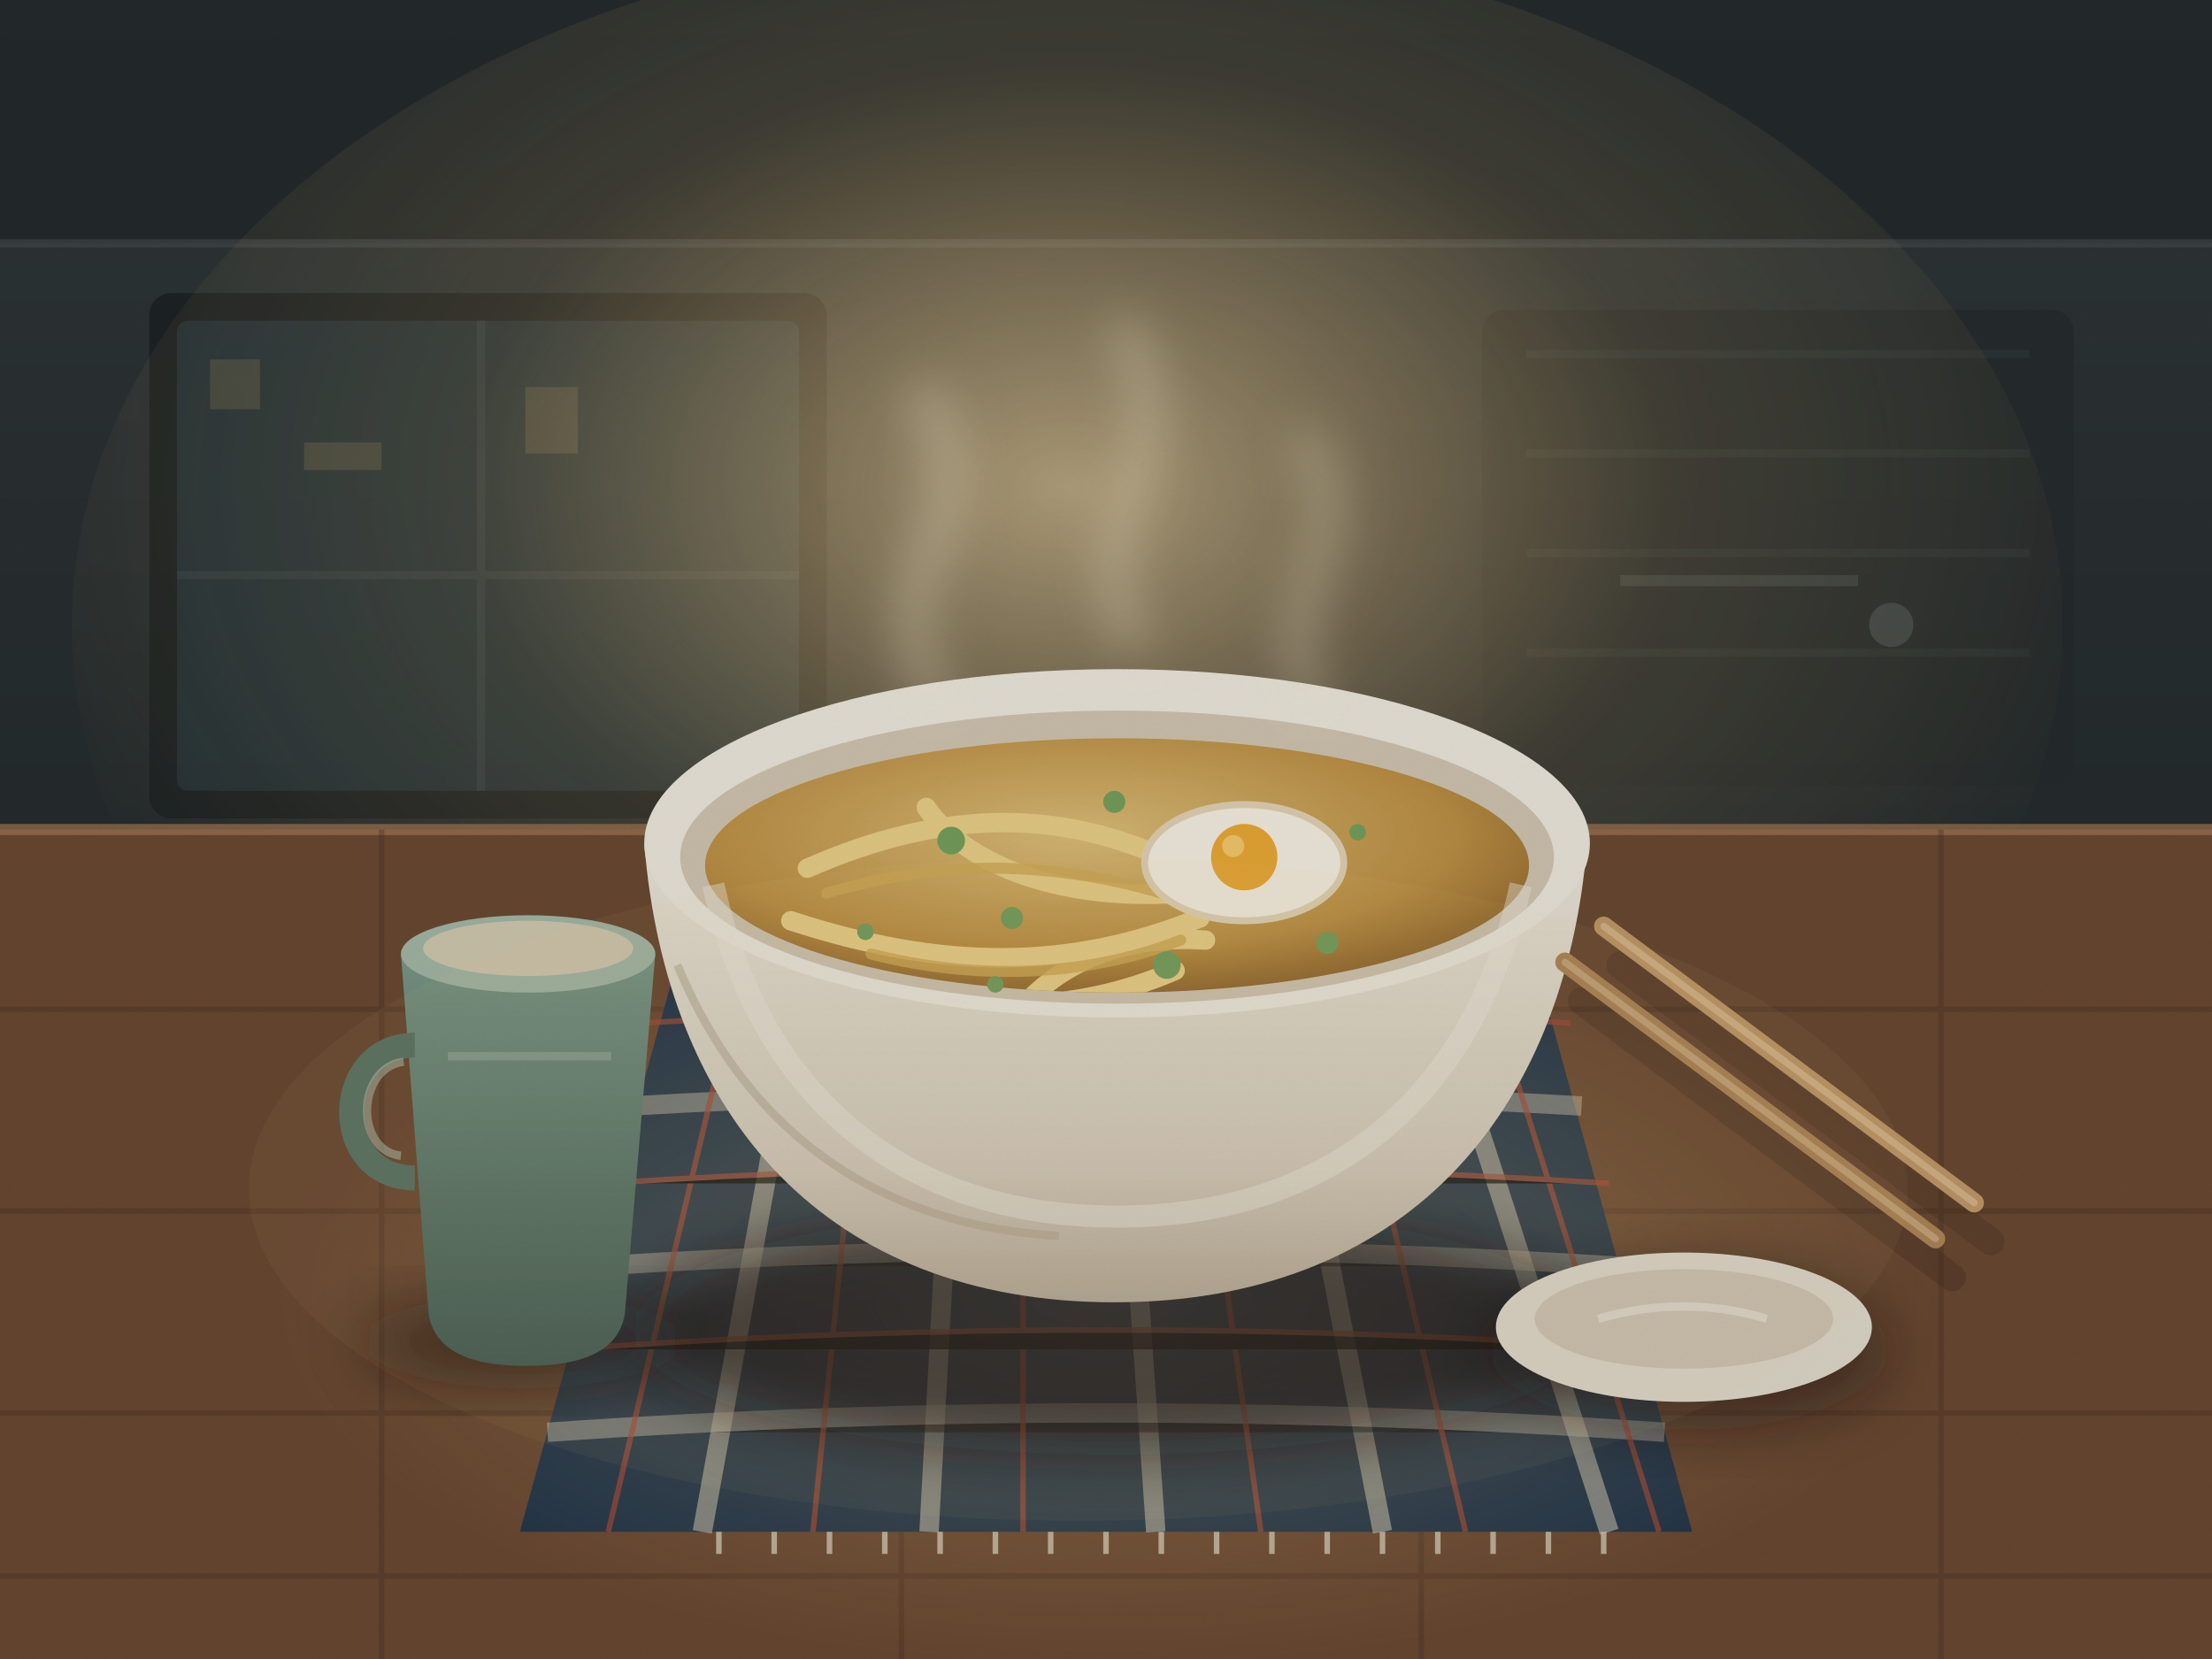
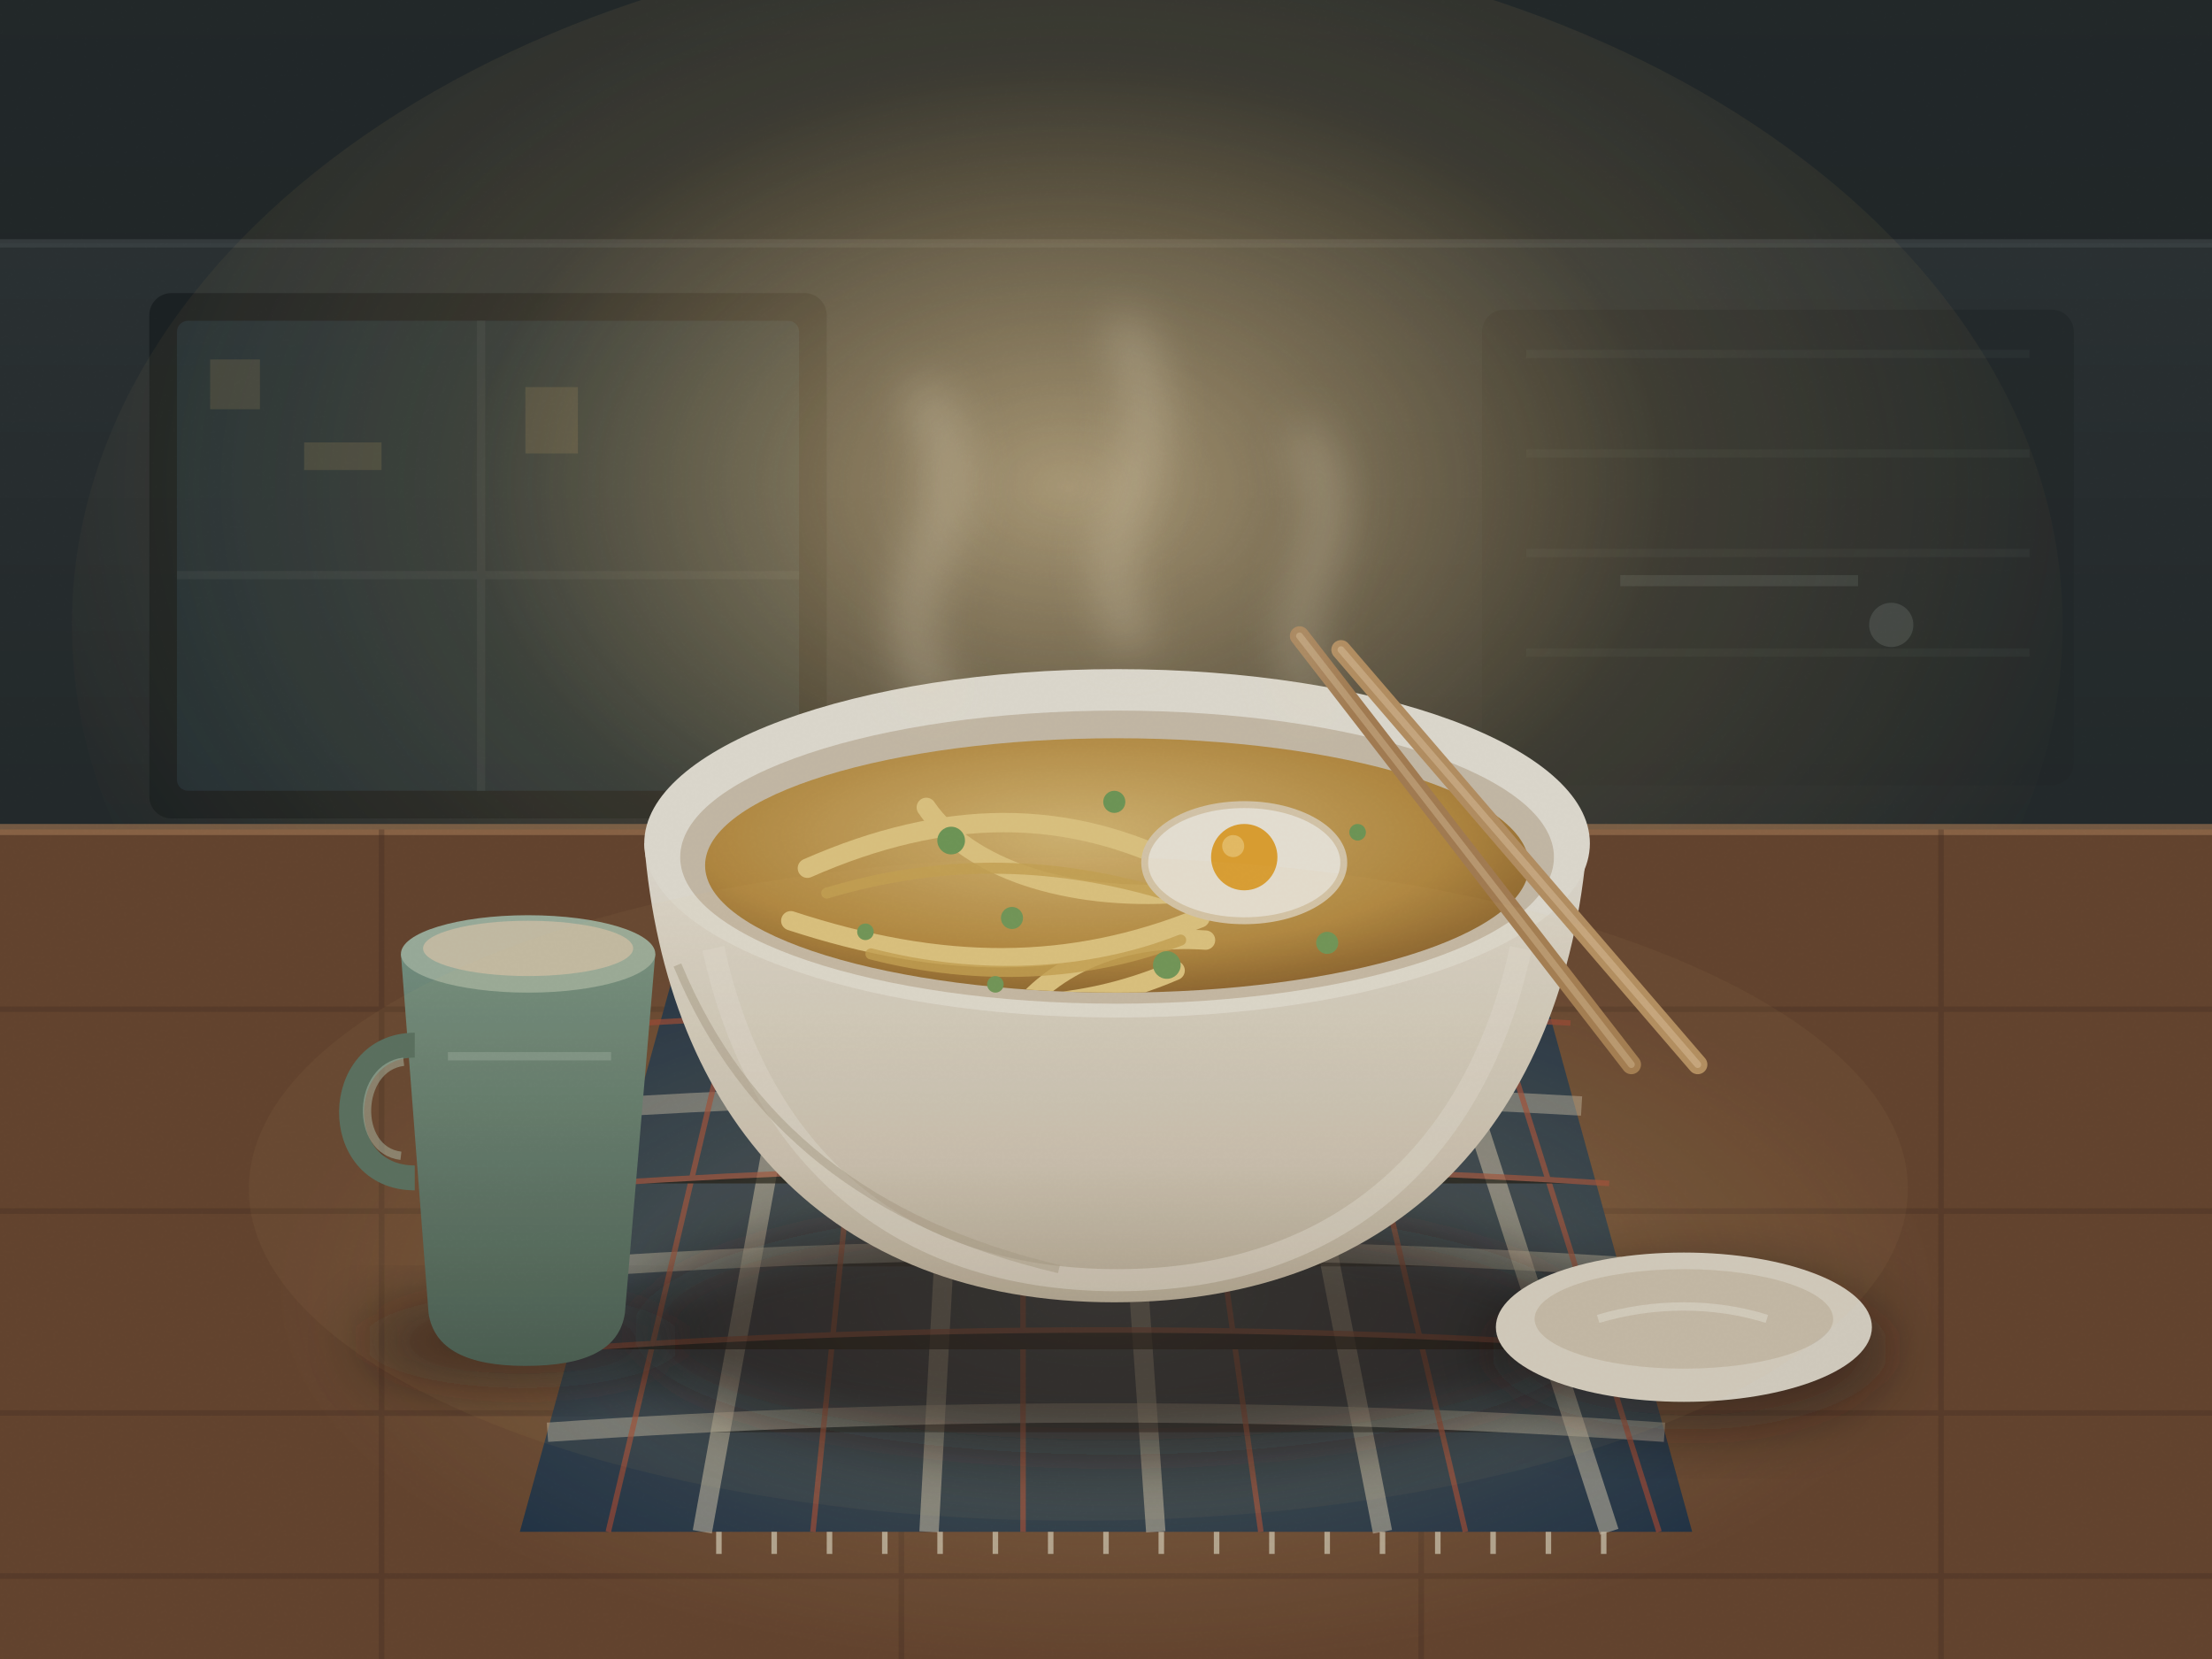
<svg xmlns="http://www.w3.org/2000/svg" viewBox="0 0 800 600" width="800" height="600" role="img" aria-labelledby="title desc">
  <defs>
    <linearGradient id="bg" x1="0" y1="0" x2="0" y2="1">
      <stop offset="0" stop-color="#31383A" />
      <stop offset=".6" stop-color="#24292B" />
      <stop offset="1" stop-color="#171B1C" />
    </linearGradient>
    <linearGradient id="counter" x1="0" y1="0" x2="0" y2="1">
      <stop offset="0" stop-color="#6A5A4B" />
      <stop offset="1" stop-color="#3B3028" />
    </linearGradient>
    <radialGradient id="lamp" cx="50%" cy="40%" r="55%">
      <stop offset="0" stop-color="#FFE0A7" stop-opacity=".85" />
      <stop offset=".55" stop-color="#FFC978" stop-opacity=".18" />
      <stop offset="1" stop-color="#FFC978" stop-opacity="0" />
    </radialGradient>
    <radialGradient id="spot" cx="50%" cy="42%" r="58%">
      <stop offset="0" stop-color="#FFDF9E" stop-opacity=".55" />
      <stop offset=".55" stop-color="#FFC876" stop-opacity=".2" />
      <stop offset="1" stop-color="#FFC876" stop-opacity="0" />
    </radialGradient>
    <radialGradient id="broth" cx="45%" cy="38%" r="70%">
      <stop offset="0" stop-color="#E5C47C" />
      <stop offset=".65" stop-color="#C39445" />
      <stop offset="1" stop-color="#8A5E2A" />
    </radialGradient>
    <linearGradient id="bowl" x1="0" y1="0" x2="0" y2="1">
      <stop offset="0" stop-color="#F4EEE1" />
      <stop offset=".7" stop-color="#DCD1C0" />
      <stop offset="1" stop-color="#BDB09C" />
    </linearGradient>
    <linearGradient id="mug" x1="0" y1="0" x2="0" y2="1">
      <stop offset="0" stop-color="#7E9B8A" />
      <stop offset="1" stop-color="#4B6257" />
    </linearGradient>
    <filter id="soft" x="-30%" y="-30%" width="160%" height="160%">
      <feGaussianBlur stdDeviation="11" />
    </filter>
    <filter id="steam" x="-40%" y="-40%" width="180%" height="180%">
      <feGaussianBlur stdDeviation="8" />
    </filter>
    <filter id="grain">
      <feTurbulence type="fractalNoise" baseFrequency=".9" numOctaves="3" stitchTiles="stitch" />
      <feColorMatrix type="saturate" values="0" />
      <feComponentTransfer>
        <feFuncA type="linear" slope=".18" />
      </feComponentTransfer>
    </filter>
    <clipPath id="brothClip">
      <ellipse cx="404" cy="313" rx="149" ry="46" />
    </clipPath>
    <linearGradient id="wallNight" x1="0" y1="0" x2="0" y2="1">
      <stop offset="0" stop-color="#B9A68C" />
      <stop offset="1" stop-color="#8A7762" />
    </linearGradient>
    <linearGradient id="cityNight" x1="0" y1="0" x2="0" y2="1">
      <stop offset="0" stop-color="#0F1A28" />
      <stop offset=".72" stop-color="#2B3446" />
      <stop offset="1" stop-color="#4A4A55" />
    </linearGradient>
    <linearGradient id="clothGreenNight" x1="0" y1="0" x2="0" y2="1">
      <stop offset="0" stop-color="#4F6247" />
      <stop offset="1" stop-color="#3B4C36" />
    </linearGradient>
    <linearGradient id="floorWoodNight" x1="0" y1="0" x2="0" y2="1">
      <stop offset="0" stop-color="#6A4832" />
      <stop offset="1" stop-color="#4A3022" />
    </linearGradient>
    <linearGradient id="lightCone" x1="0" y1="0" x2="0" y2="1">
      <stop offset="0" stop-color="#FFF4D6" stop-opacity=".2" />
      <stop offset=".65" stop-color="#FFE7B0" stop-opacity=".13" />
      <stop offset="1" stop-color="#FFE7B0" stop-opacity=".02" />
    </linearGradient>
    <radialGradient id="lightPool" cx="50%" cy="50%" r="50%">
      <stop offset="0" stop-color="#FFF1C8" stop-opacity=".5" />
      <stop offset=".55" stop-color="#FFDD9A" stop-opacity=".22" />
      <stop offset="1" stop-color="#FFDD9A" stop-opacity="0" />
    </radialGradient>
    <clipPath id="tableClip">
      <path d="M80 285H720L900 548H-100Z" />
    </clipPath>
    <clipPath id="sideWindowClip">
      <path d="M30 82L148 106V206L30 230Z" />
    </clipPath>
  </defs>
  <rect width="800" height="600" fill="url(#bg)" />
  <g opacity=".72">
    <rect x="0" y="0" width="800" height="88" fill="#202527" />
    <path d="M0 88h800" stroke="#51595A" stroke-width="3" opacity=".6" />
    <rect x="54" y="106" width="245" height="190" rx="8" fill="#181D1F" />
    <rect x="64" y="116" width="225" height="170" rx="4" fill="#23333A" />
    <path d="M64 208h225M174 116v170" stroke="#39474C" stroke-width="3" opacity=".7" />
    <g fill="#F0C778" opacity=".2">
      <rect x="76" y="130" width="18" height="18" />
      <rect x="110" y="160" width="28" height="10" />
      <rect x="190" y="140" width="19" height="24" />
    </g>
    <rect x="536" y="112" width="214" height="172" rx="8" fill="#242A2B" />
    <path d="M552 128h182M552 164h182M552 200h182M552 236h182" stroke="#393F40" stroke-width="3" opacity=".48" />
    <circle cx="684" cy="226" r="8" fill="#7D8989" opacity=".4" />
    <path d="M586 210h86" stroke="#515A5A" stroke-width="4" opacity=".6" />
  </g>
  <ellipse cx="386" cy="226" rx="360" ry="250" fill="url(#lamp)" opacity=".8" />
  <path d="M0 300h800v300H0z" fill="#6E4A32" />
  <path d="M0 300h800" stroke="#A87A56" stroke-width="4" opacity=".7" />
  <g stroke="#4A3021" stroke-width="2" opacity=".35">
    <path d="M0 365h800M0 438h800M0 511h800M0 570h800" />
    <path d="M138 300v300M326 300v300M514 300v300M702 300v300" />
  </g>
  <path d="M258 300Q400 294 542 300L612 554H188Z" fill="#24364A" />
  <g stroke="#D9CEB8" stroke-width="7" opacity=".55">
    <path d="M300 300L254 554" />
    <path d="M350 298L336 554" />
    <path d="M400 297L418 554" />
    <path d="M450 298L500 554" />
    <path d="M500 300L582 554" />
  </g>
  <g stroke="#D9CEB8" stroke-width="7" opacity=".45">
    <path d="M240 344Q400 336 560 344" />
    <path d="M228 400Q400 390 572 400" />
    <path d="M214 458Q400 446 586 458" />
    <path d="M198 518Q400 504 602 518" />
  </g>
  <g stroke="#A54835" stroke-width="2" opacity=".7">
    <path d="M280 300L220 554M320 299L294 554M370 297L370 554M420 297L456 554M470 299L530 554M520 300L600 554" />
    <path d="M232 370Q400 360 568 370M218 428Q400 416 582 428M204 488Q400 474 596 488" />
  </g>
  <g stroke="#D9CEB8" stroke-width="2" opacity=".8">
    <path d="M260 554v8M280 554v8M300 554v8M320 554v8M340 554v8M360 554v8M380 554v8M400 554v8M420 554v8M440 554v8M460 554v8M480 554v8M500 554v8M520 554v8M540 554v8M560 554v8M580 554v8" />
  </g>
  <ellipse cx="400" cy="468" rx="300" ry="135" fill="url(#lightPool)" opacity=".55" />
  <ellipse cx="403" cy="481" rx="174" ry="45" fill="#120D0A" opacity=".62" filter="url(#soft)" />
  <g>
    <path d="M233 305h341c-8 99-67 166-171 166-104 0-162-67-170-166z" fill="url(#bowl)" />
    <ellipse cx="404" cy="305" rx="171" ry="63" fill="#F5EFE3" />
    <ellipse cx="404" cy="310" rx="158" ry="53" fill="#D9CBB6" />
    <ellipse cx="404" cy="313" rx="149" ry="46" fill="url(#broth)" />
-     <path d="M258 320c16 74 66 120 146 120 80 0 130-46 146-120" fill="none" stroke="#F6F0E5" stroke-width="8" opacity=".45" />
-     <path d="M245 349c24 58 70 94 138 98" fill="none" stroke="#B5A892" stroke-width="3" opacity=".5" />
+     <path d="M258 343 c16 74 66 120 146 120 80 0 130-46 146-120" fill="none" stroke="#F6F0E5" stroke-width="8" opacity=".45" />
+     <path d="M245 349 c24 58 70 94 138 110" fill="none" stroke="#B5A892" stroke-width="3" opacity=".5" />
    <g clip-path="url(#brothClip)">
      <g fill="none" stroke="#F2D58B" stroke-width="7" stroke-linecap="round">
        <path d="M292 314c50-22 94-22 137 0" />
-         <path d="M286 333c55 18 101 18 148-1" />
+         <path d="M286 333 c55 18 101 18 148-1" />
        <path d="M306 353c43 14 82 14 119-2" />
        <path d="M335 292c15 22 51 34 92 31" />
        <path d="M366 369c15-21 41-31 70-29" />
      </g>
      <g fill="none" stroke="#D7AF58" stroke-width="4" stroke-linecap="round" opacity=".8">
        <path d="M299 323c40-12 80-12 121 0" />
        <path d="M315 345c39 10 79 8 112-5" />
      </g>
      <g>
        <ellipse cx="450" cy="312" rx="36" ry="21" fill="#FFF7E8" />
        <ellipse cx="450" cy="312" rx="36" ry="21" fill="none" stroke="#EBD9BA" stroke-width="2.5" />
        <circle cx="450" cy="310" r="12" fill="#F2AE35" />
        <circle cx="446" cy="306" r="4" fill="#FFD174" opacity=".9" />
      </g>
    </g>
    <g fill="#79A45E">
      <circle cx="344" cy="304" r="5" />
      <circle cx="366" cy="332" r="4" />
      <circle cx="403" cy="290" r="4" />
      <circle cx="422" cy="349" r="5" />
      <circle cx="480" cy="341" r="4" />
      <circle cx="360" cy="356" r="3" />
      <circle cx="491" cy="301" r="3" />
      <circle cx="313" cy="337" r="3" />
    </g>
-     <path d="M572 362L706 462" fill="none" stroke="#120D0A" stroke-width="10" opacity=".16" stroke-linecap="round" />
-     <path d="M586 349L720 449" fill="none" stroke="#120D0A" stroke-width="10" opacity=".13" stroke-linecap="round" />
-     <g stroke-linecap="round">
-       <path d="M566 348L700 448" stroke="#B48859" stroke-width="7" />
-       <path d="M580 335L714 435" stroke="#C69C6A" stroke-width="7" />
-       <path d="M566 348L700 448" stroke="#E2C297" stroke-width="2.5" opacity=".55" />
-       <path d="M580 335L714 435" stroke="#EED0A6" stroke-width="2.5" opacity=".55" />
+     <g transform="translate(-100,-75)">
+       <g stroke-linecap="round">
+         <path d="M570 305L690 460" stroke="#B48859" stroke-width="7" />
+         <path d="M585 310L714 460" stroke="#C69C6A" stroke-width="7" />
+         <path d="M570 305L690 460" stroke="#E2C297" stroke-width="2.5" opacity=".55" />
+         <path d="M585 310L714 460" stroke="#EED0A6" stroke-width="2.5" opacity=".55" />
+       </g>
    </g>
  </g>
  <g fill="none" stroke="#FFF1D3" stroke-linecap="round" opacity=".34" filter="url(#steam)">
    <path d="M338 250c-26-44 24-59-3-105" stroke-width="13" />
    <path d="M409 230c-21-42 22-61-2-110" stroke-width="12" />
    <path d="M474 252c-17-37 20-52-1-92" stroke-width="11" />
  </g>
  <g transform="translate(846 0) scale(-1 1)">
    <ellipse cx="657" cy="485" rx="58" ry="17" fill="#120D0A" opacity=".55" filter="url(#soft)" />
    <path d="M609 345h92l-10 130c-2 13-14 19-35 19-22 0-34-6-36-19z" fill="url(#mug)" />
    <ellipse cx="655" cy="345" rx="46" ry="14" fill="#A9BCA9" />
    <ellipse cx="655" cy="343" rx="38" ry="10" fill="#DDD0B5" opacity=".9" />
    <path d="M696 378c30 0 31 48 0 48" fill="none" stroke="#5D7767" stroke-width="9" />
    <path d="M700 384c17 2 18 32 1 34" fill="none" stroke="#BED0BE" stroke-width="3" opacity=".5" />
    <path d="M625 382h59" stroke="#D6E1D5" stroke-width="3" opacity=".25" />
  </g>
  <g transform="translate(430 0)">
    <ellipse cx="181" cy="488" rx="72" ry="29" fill="#120D0A" opacity=".5" filter="url(#soft)" />
    <ellipse cx="179" cy="480" rx="68" ry="27" fill="#E8E0D2" />
    <ellipse cx="179" cy="477" rx="54" ry="18" fill="#CBBBA5" opacity=".55" />
    <path d="M148 477c20-6 42-6 61 0" fill="none" stroke="#F5EFE3" stroke-width="3" opacity=".6" />
  </g>
  <ellipse cx="390" cy="430" rx="300" ry="120" fill="#FFCA75" opacity=".05" />
  <rect width="800" height="600" filter="url(#grain)" opacity=".18" style="mix-blend-mode:soft-light" />
  <rect width="800" height="600" fill="#0B1112" opacity=".12" />
</svg>
